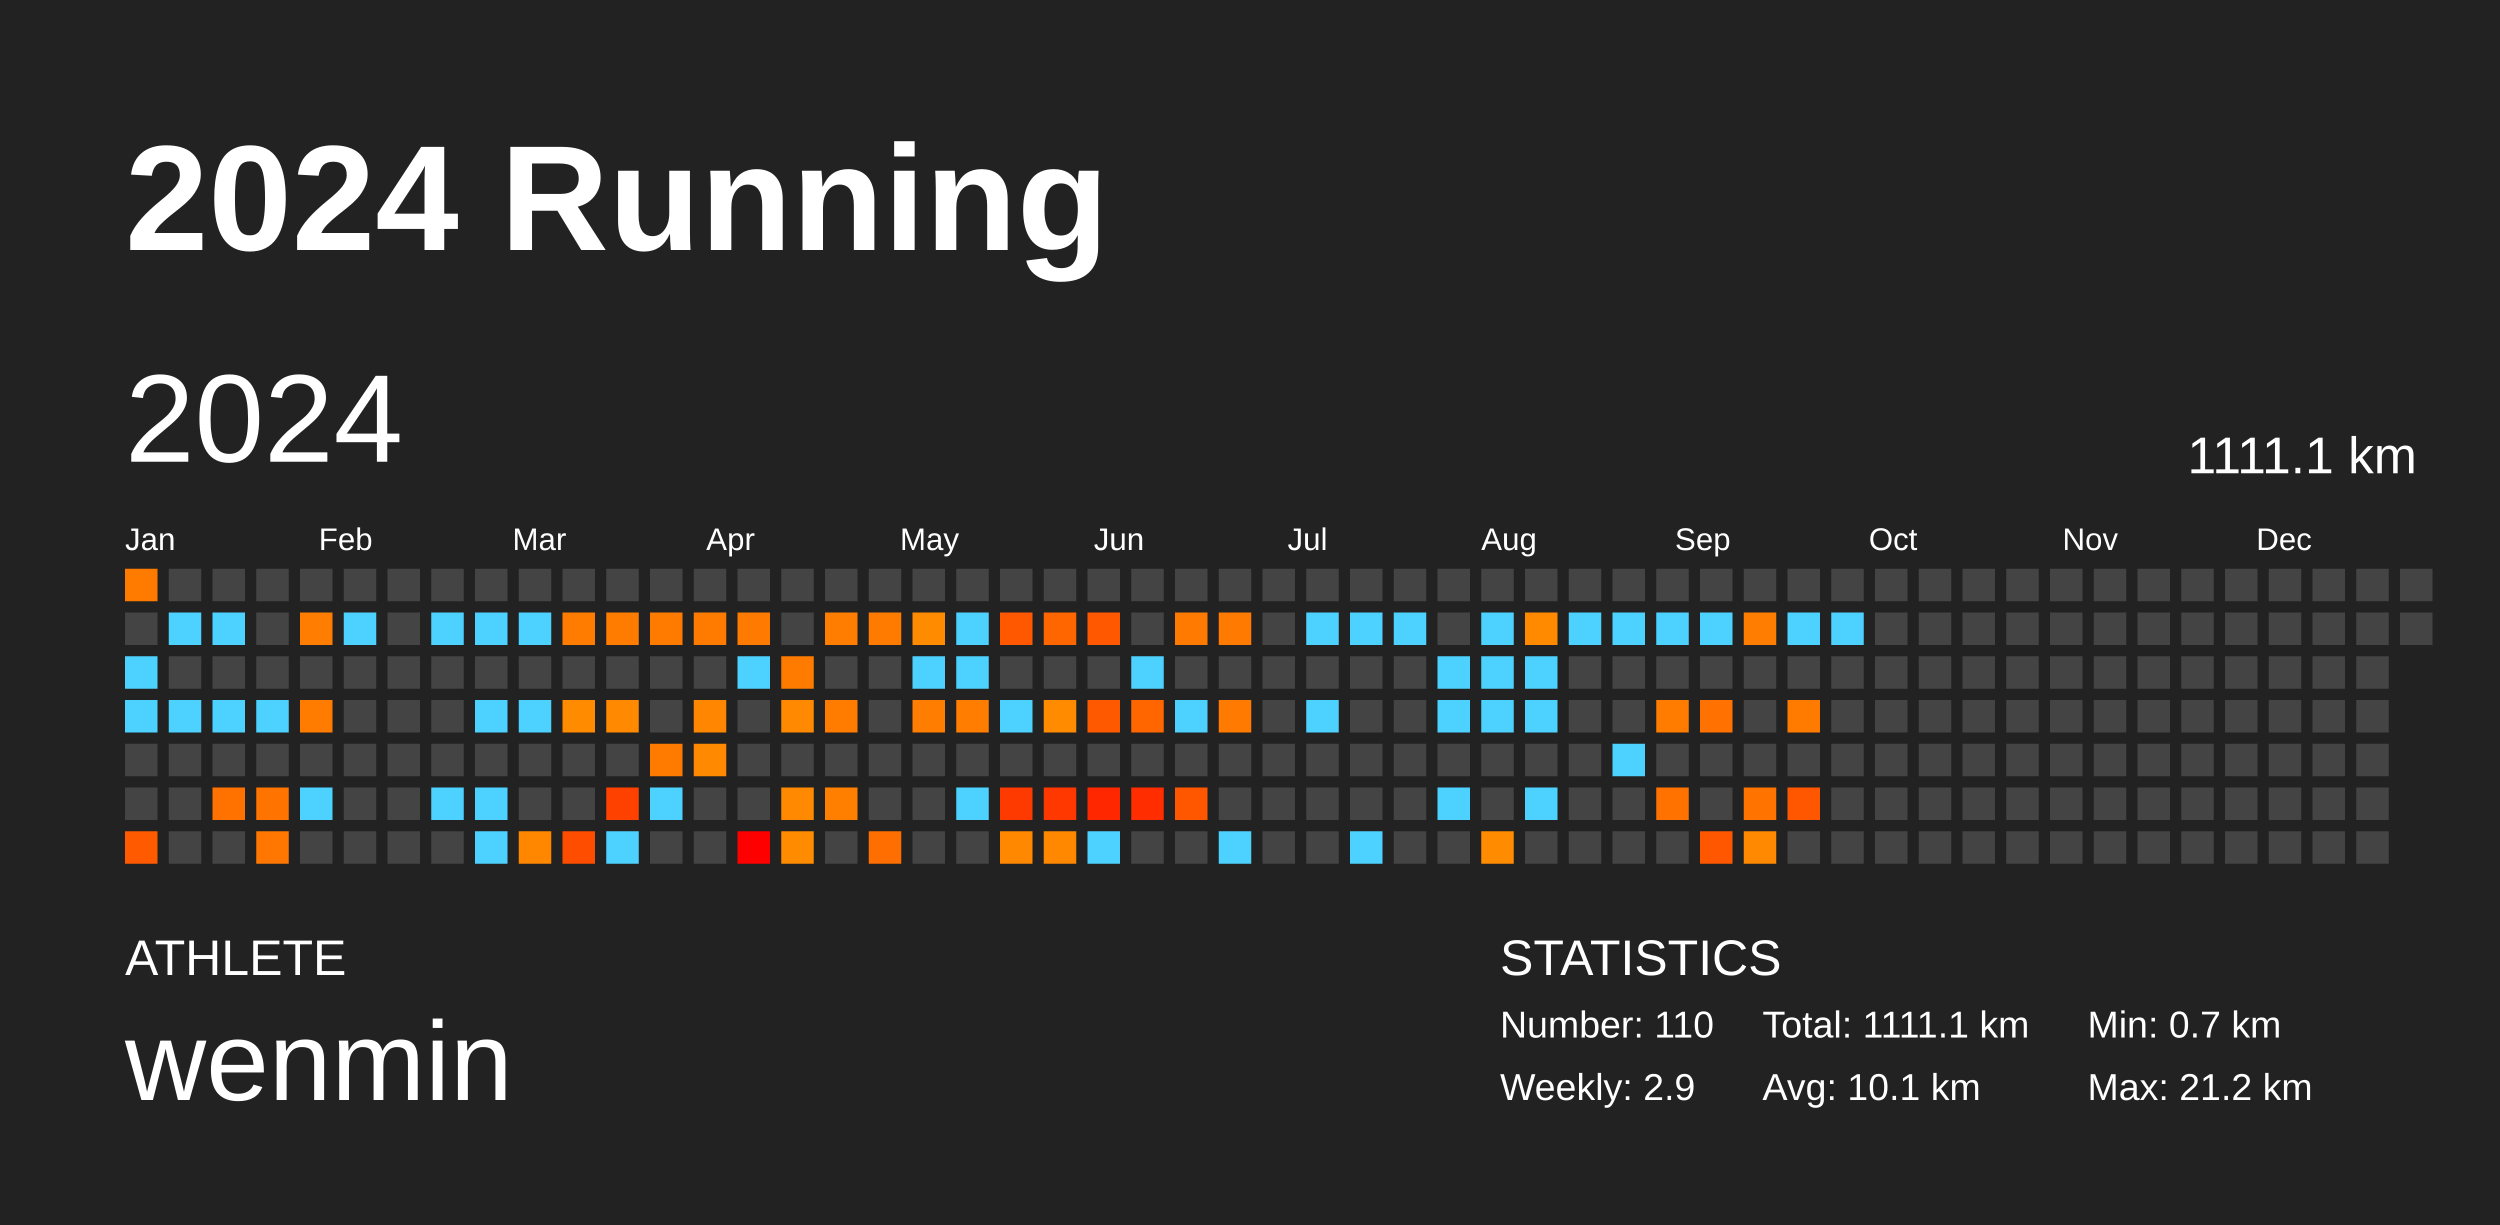
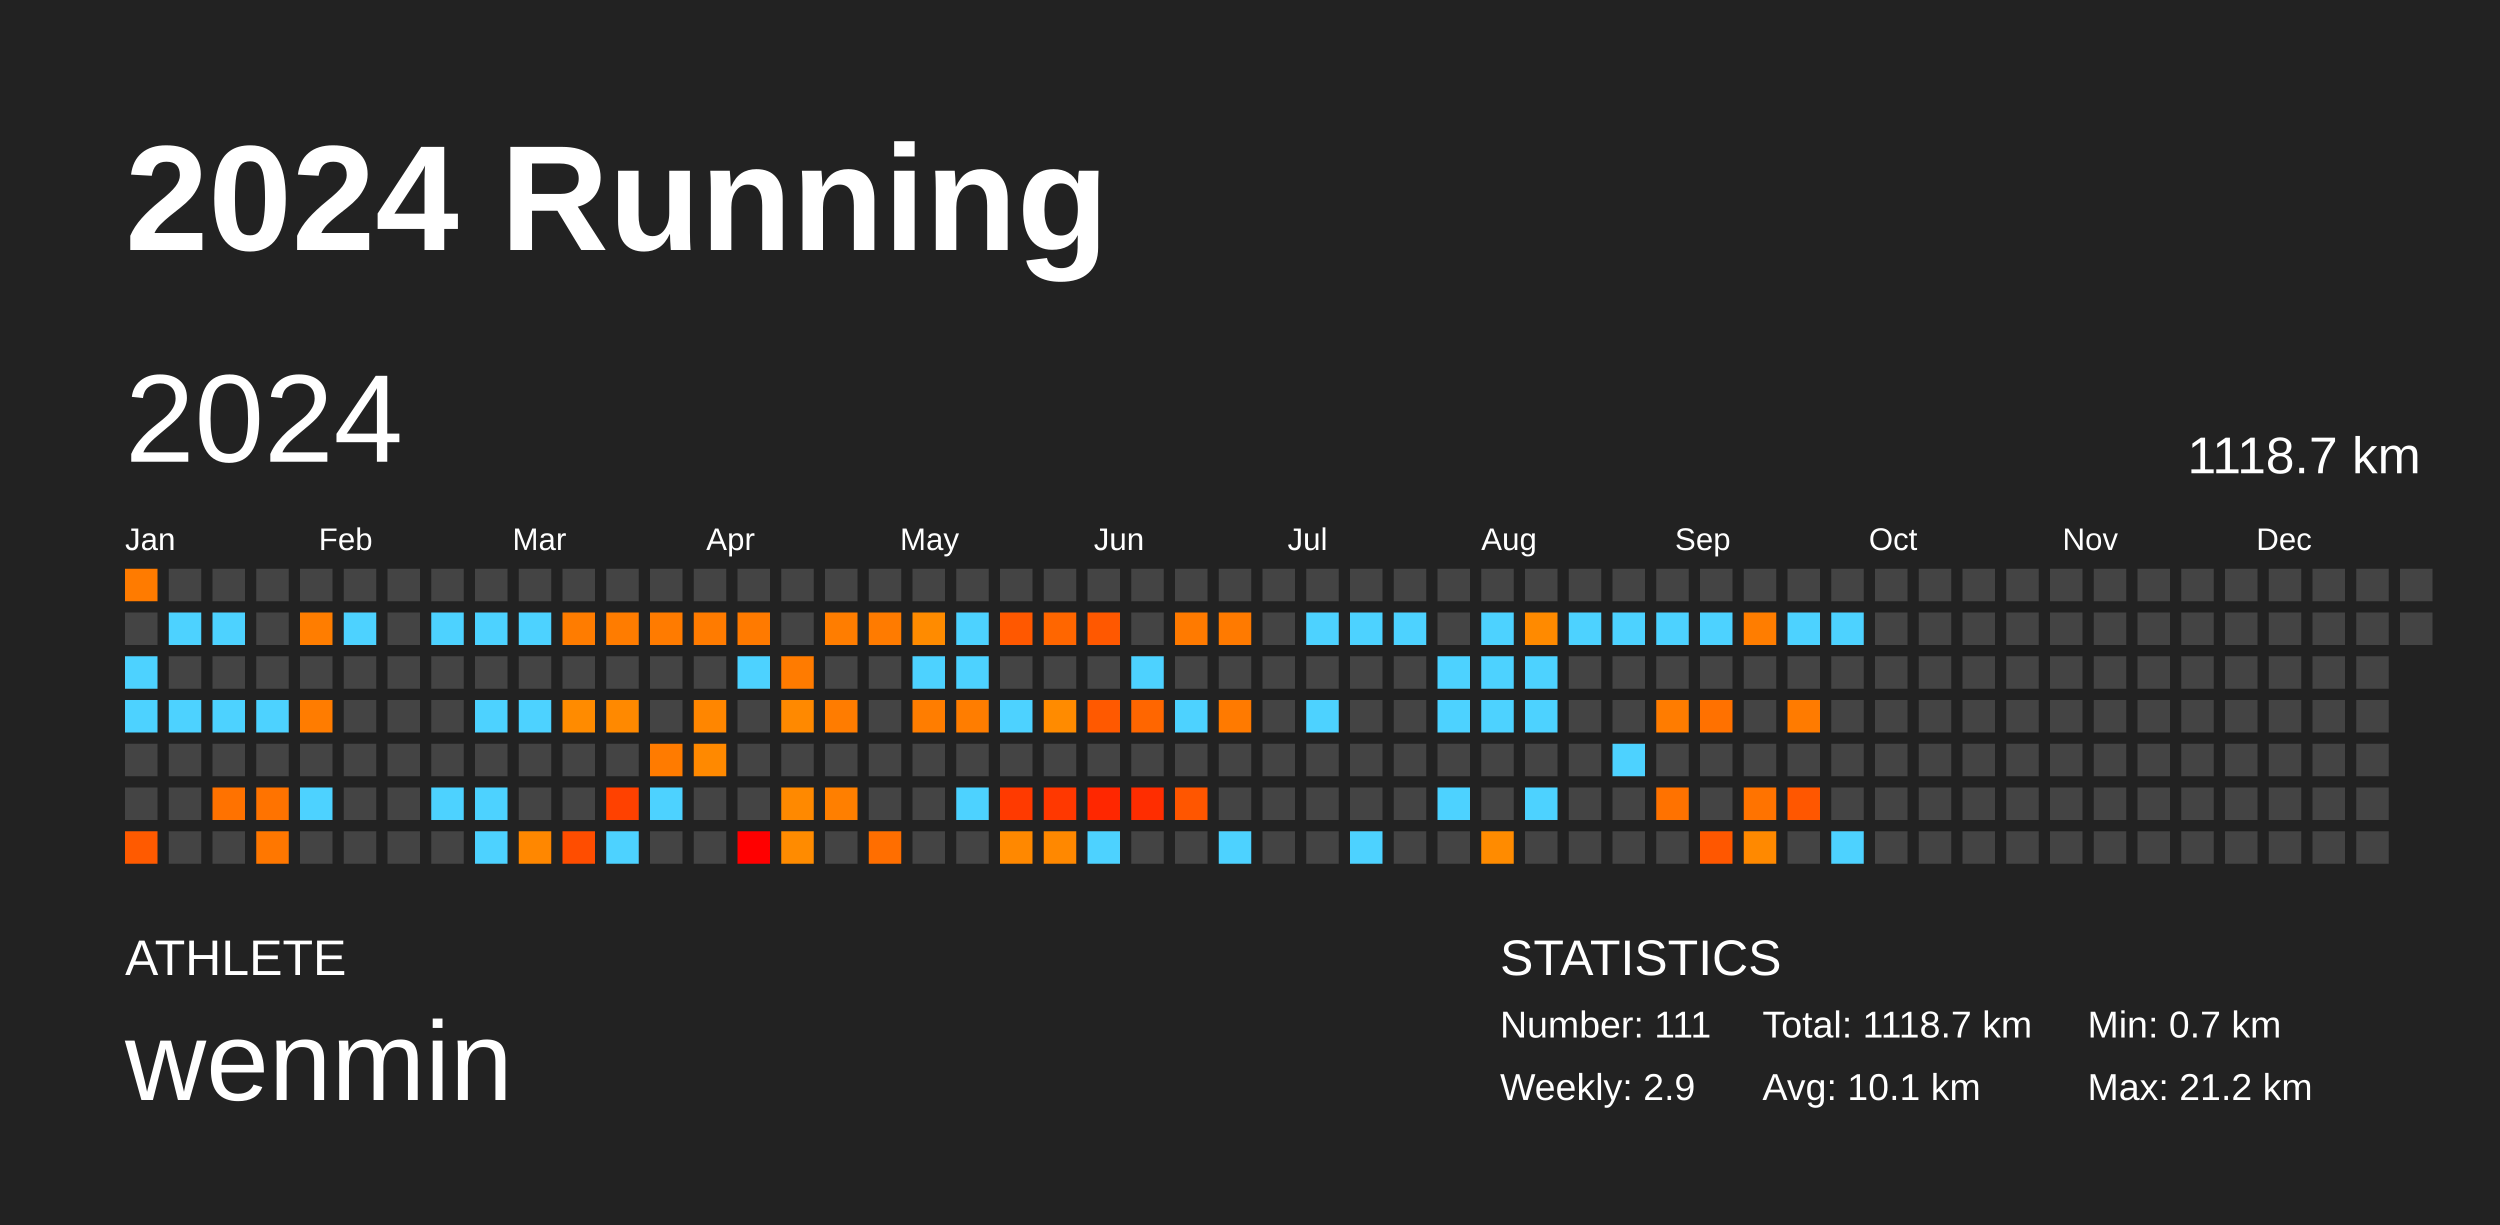
<svg xmlns="http://www.w3.org/2000/svg" baseProfile="full" height="98mm" version="1.1" viewBox="0,0,200,98" width="200mm">
  <defs />
  <rect fill="#222222" height="98" width="200" x="0" y="0" />
  <text fill="#FFFFFF" style="font-size:12px; font-family:Arial; font-weight:bold;" x="10" y="20">2024 Running</text>
  <text fill="#FFFFFF" style="font-size:4px; font-family:Arial" x="10" y="78">ATHLETE</text>
  <text fill="#FFFFFF" style="font-size:9px; font-family:Arial" x="10" y="88">wenmin</text>
  <text fill="#FFFFFF" style="font-size:4px; font-family:Arial" x="120" y="78">STATISTICS</text>
-   <text fill="#FFFFFF" style="font-size:3px; font-family:Arial" x="120" y="83">Number: 110</text>
+   <text fill="#FFFFFF" style="font-size:3px; font-family:Arial" x="120" y="83">Number: 111</text>
  <text fill="#FFFFFF" style="font-size:3px; font-family:Arial" x="120" y="88">Weekly: 2.9</text>
-   <text fill="#FFFFFF" style="font-size:3px; font-family:Arial" x="141" y="83">Total: 1111.1 km</text>
+   <text fill="#FFFFFF" style="font-size:3px; font-family:Arial" x="141" y="83">Total: 1118.7 km</text>
  <text fill="#FFFFFF" style="font-size:3px; font-family:Arial" x="141" y="88">Avg: 10.1 km</text>
  <text fill="#FFFFFF" style="font-size:3px; font-family:Arial" x="167" y="83">Min: 0.7 km</text>
  <text fill="#FFFFFF" style="font-size:3px; font-family:Arial" x="167" y="88">Max: 21.2 km</text>
  <text dominant-baseline="hanging" fill="#FFFFFF" style="font-size:10.0px; font-family:Arial;" x="10" y="30">2024</text>
-   <text dominant-baseline="hanging" fill="#FFFFFF" style="font-size:4.125px; font-family:Arial;" x="175" y="35">1111.1 km</text>
+   <text dominant-baseline="hanging" fill="#FFFFFF" style="font-size:4.125px; font-family:Arial;" x="175" y="35">1118.7 km</text>
  <text fill="#FFFFFF" style="font-size:2.5px; font-family:Arial" x="10.0" y="44">Jan</text>
  <text fill="#FFFFFF" style="font-size:2.5px; font-family:Arial" x="25.5" y="44">Feb</text>
  <text fill="#FFFFFF" style="font-size:2.5px; font-family:Arial" x="41.0" y="44">Mar</text>
  <text fill="#FFFFFF" style="font-size:2.5px; font-family:Arial" x="56.5" y="44">Apr</text>
  <text fill="#FFFFFF" style="font-size:2.5px; font-family:Arial" x="72.0" y="44">May</text>
  <text fill="#FFFFFF" style="font-size:2.5px; font-family:Arial" x="87.5" y="44">Jun</text>
  <text fill="#FFFFFF" style="font-size:2.5px; font-family:Arial" x="103.0" y="44">Jul</text>
  <text fill="#FFFFFF" style="font-size:2.5px; font-family:Arial" x="118.5" y="44">Aug</text>
  <text fill="#FFFFFF" style="font-size:2.5px; font-family:Arial" x="134.0" y="44">Sep</text>
  <text fill="#FFFFFF" style="font-size:2.5px; font-family:Arial" x="149.5" y="44">Oct</text>
  <text fill="#FFFFFF" style="font-size:2.5px; font-family:Arial" x="165.0" y="44">Nov</text>
  <text fill="#FFFFFF" style="font-size:2.5px; font-family:Arial" x="180.5" y="44">Dec</text>
  <rect fill="#ff7b00" height="2.6" width="2.6" x="10.0" y="45.5" />
  <rect fill="#444444" height="2.6" width="2.6" x="10.0" y="49.0" />
  <rect fill="#4dd2ff" height="2.6" width="2.6" x="10.0" y="52.5" />
  <rect fill="#4dd2ff" height="2.6" width="2.6" x="10.0" y="56.0" />
  <rect fill="#444444" height="2.6" width="2.6" x="10.0" y="59.5" />
  <rect fill="#444444" height="2.6" width="2.6" x="10.0" y="63.0" />
  <rect fill="#ff5a00" height="2.6" width="2.6" x="10.0" y="66.5" />
  <rect fill="#444444" height="2.6" width="2.6" x="13.5" y="45.5" />
  <rect fill="#4dd2ff" height="2.6" width="2.6" x="13.5" y="49.0" />
  <rect fill="#444444" height="2.6" width="2.6" x="13.5" y="52.5" />
  <rect fill="#4dd2ff" height="2.6" width="2.6" x="13.5" y="56.0" />
  <rect fill="#444444" height="2.6" width="2.6" x="13.5" y="59.5" />
  <rect fill="#444444" height="2.6" width="2.6" x="13.5" y="63.0" />
  <rect fill="#444444" height="2.6" width="2.6" x="13.5" y="66.5" />
  <rect fill="#444444" height="2.6" width="2.6" x="17.0" y="45.5" />
  <rect fill="#4dd2ff" height="2.6" width="2.6" x="17.0" y="49.0" />
  <rect fill="#444444" height="2.6" width="2.6" x="17.0" y="52.5" />
  <rect fill="#4dd2ff" height="2.6" width="2.6" x="17.0" y="56.0" />
  <rect fill="#444444" height="2.6" width="2.6" x="17.0" y="59.5" />
  <rect fill="#ff7200" height="2.6" width="2.6" x="17.0" y="63.0" />
  <rect fill="#444444" height="2.6" width="2.6" x="17.0" y="66.5" />
  <rect fill="#444444" height="2.6" width="2.6" x="20.5" y="45.5" />
  <rect fill="#444444" height="2.6" width="2.6" x="20.5" y="49.0" />
  <rect fill="#444444" height="2.6" width="2.6" x="20.5" y="52.5" />
  <rect fill="#4dd2ff" height="2.6" width="2.6" x="20.5" y="56.0" />
  <rect fill="#444444" height="2.6" width="2.6" x="20.5" y="59.5" />
  <rect fill="#ff7300" height="2.6" width="2.6" x="20.5" y="63.0" />
  <rect fill="#ff7700" height="2.6" width="2.6" x="20.5" y="66.5" />
  <rect fill="#444444" height="2.6" width="2.6" x="24.0" y="45.5" />
  <rect fill="#ff7d00" height="2.6" width="2.6" x="24.0" y="49.0" />
  <rect fill="#444444" height="2.6" width="2.6" x="24.0" y="52.5" />
  <rect fill="#ff7c00" height="2.6" width="2.6" x="24.0" y="56.0" />
  <rect fill="#444444" height="2.6" width="2.6" x="24.0" y="59.5" />
  <rect fill="#4dd2ff" height="2.6" width="2.6" x="24.0" y="63.0" />
  <rect fill="#444444" height="2.6" width="2.6" x="24.0" y="66.5" />
  <rect fill="#444444" height="2.6" width="2.6" x="27.5" y="45.5" />
  <rect fill="#4dd2ff" height="2.6" width="2.6" x="27.5" y="49.0" />
  <rect fill="#444444" height="2.6" width="2.6" x="27.5" y="52.5" />
  <rect fill="#444444" height="2.6" width="2.6" x="27.5" y="56.0" />
  <rect fill="#444444" height="2.6" width="2.6" x="27.5" y="59.5" />
  <rect fill="#444444" height="2.6" width="2.6" x="27.5" y="63.0" />
  <rect fill="#444444" height="2.6" width="2.6" x="27.5" y="66.5" />
  <rect fill="#444444" height="2.6" width="2.6" x="31.0" y="45.5" />
  <rect fill="#444444" height="2.6" width="2.6" x="31.0" y="49.0" />
  <rect fill="#444444" height="2.6" width="2.6" x="31.0" y="52.5" />
  <rect fill="#444444" height="2.6" width="2.6" x="31.0" y="56.0" />
  <rect fill="#444444" height="2.6" width="2.6" x="31.0" y="59.5" />
  <rect fill="#444444" height="2.6" width="2.6" x="31.0" y="63.0" />
  <rect fill="#444444" height="2.6" width="2.6" x="31.0" y="66.5" />
  <rect fill="#444444" height="2.6" width="2.6" x="34.5" y="45.5" />
  <rect fill="#4dd2ff" height="2.6" width="2.6" x="34.5" y="49.0" />
  <rect fill="#444444" height="2.6" width="2.6" x="34.5" y="52.5" />
  <rect fill="#444444" height="2.6" width="2.6" x="34.5" y="56.0" />
  <rect fill="#444444" height="2.6" width="2.6" x="34.5" y="59.5" />
  <rect fill="#4dd2ff" height="2.6" width="2.6" x="34.5" y="63.0" />
  <rect fill="#444444" height="2.6" width="2.6" x="34.5" y="66.5" />
  <rect fill="#444444" height="2.6" width="2.6" x="38.0" y="45.5" />
  <rect fill="#4dd2ff" height="2.6" width="2.6" x="38.0" y="49.0" />
  <rect fill="#444444" height="2.6" width="2.6" x="38.0" y="52.5" />
  <rect fill="#4dd2ff" height="2.6" width="2.6" x="38.0" y="56.0" />
  <rect fill="#444444" height="2.6" width="2.6" x="38.0" y="59.5" />
  <rect fill="#4dd2ff" height="2.6" width="2.6" x="38.0" y="63.0" />
  <rect fill="#4dd2ff" height="2.6" width="2.6" x="38.0" y="66.5" />
  <rect fill="#444444" height="2.6" width="2.6" x="41.5" y="45.5" />
  <rect fill="#4dd2ff" height="2.6" width="2.6" x="41.5" y="49.0" />
  <rect fill="#444444" height="2.6" width="2.6" x="41.5" y="52.5" />
  <rect fill="#4dd2ff" height="2.6" width="2.6" x="41.5" y="56.0" />
  <rect fill="#444444" height="2.6" width="2.6" x="41.5" y="59.5" />
  <rect fill="#444444" height="2.6" width="2.6" x="41.5" y="63.0" />
  <rect fill="#ff8700" height="2.6" width="2.6" x="41.5" y="66.5" />
  <rect fill="#444444" height="2.6" width="2.6" x="45.0" y="45.5" />
  <rect fill="#ff7c00" height="2.6" width="2.6" x="45.0" y="49.0" />
  <rect fill="#444444" height="2.6" width="2.6" x="45.0" y="52.5" />
  <rect fill="#ff8b00" height="2.6" width="2.6" x="45.0" y="56.0" />
  <rect fill="#444444" height="2.6" width="2.6" x="45.0" y="59.5" />
  <rect fill="#444444" height="2.6" width="2.6" x="45.0" y="63.0" />
  <rect fill="#ff4d00" height="2.6" width="2.6" x="45.0" y="66.5" />
  <rect fill="#444444" height="2.6" width="2.6" x="48.5" y="45.5" />
  <rect fill="#ff7c00" height="2.6" width="2.6" x="48.5" y="49.0" />
  <rect fill="#444444" height="2.6" width="2.6" x="48.5" y="52.5" />
  <rect fill="#ff8900" height="2.6" width="2.6" x="48.5" y="56.0" />
  <rect fill="#444444" height="2.6" width="2.6" x="48.5" y="59.5" />
  <rect fill="#ff4100" height="2.6" width="2.6" x="48.5" y="63.0" />
  <rect fill="#4dd2ff" height="2.6" width="2.6" x="48.5" y="66.5" />
  <rect fill="#444444" height="2.6" width="2.6" x="52.0" y="45.5" />
  <rect fill="#ff7b00" height="2.6" width="2.6" x="52.0" y="49.0" />
  <rect fill="#444444" height="2.6" width="2.6" x="52.0" y="52.5" />
  <rect fill="#444444" height="2.6" width="2.6" x="52.0" y="56.0" />
  <rect fill="#ff7b00" height="2.6" width="2.6" x="52.0" y="59.5" />
  <rect fill="#4dd2ff" height="2.6" width="2.6" x="52.0" y="63.0" />
  <rect fill="#444444" height="2.6" width="2.6" x="52.0" y="66.5" />
  <rect fill="#444444" height="2.6" width="2.6" x="55.5" y="45.5" />
  <rect fill="#ff7b00" height="2.6" width="2.6" x="55.5" y="49.0" />
  <rect fill="#444444" height="2.6" width="2.6" x="55.5" y="52.5" />
  <rect fill="#ff8600" height="2.6" width="2.6" x="55.5" y="56.0" />
  <rect fill="#ff8900" height="2.6" width="2.6" x="55.5" y="59.5" />
  <rect fill="#444444" height="2.6" width="2.6" x="55.5" y="63.0" />
  <rect fill="#444444" height="2.6" width="2.6" x="55.5" y="66.5" />
  <rect fill="#444444" height="2.6" width="2.6" x="59.0" y="45.5" />
  <rect fill="#ff7a00" height="2.6" width="2.6" x="59.0" y="49.0" />
  <rect fill="#4dd2ff" height="2.6" width="2.6" x="59.0" y="52.5" />
  <rect fill="#444444" height="2.6" width="2.6" x="59.0" y="56.0" />
  <rect fill="#444444" height="2.6" width="2.6" x="59.0" y="59.5" />
  <rect fill="#444444" height="2.6" width="2.6" x="59.0" y="63.0" />
  <rect fill="red" height="2.6" width="2.6" x="59.0" y="66.5" />
  <rect fill="#444444" height="2.6" width="2.6" x="62.5" y="45.5" />
  <rect fill="#444444" height="2.6" width="2.6" x="62.5" y="49.0" />
  <rect fill="#ff7b00" height="2.6" width="2.6" x="62.5" y="52.5" />
  <rect fill="#ff8900" height="2.6" width="2.6" x="62.5" y="56.0" />
  <rect fill="#444444" height="2.6" width="2.6" x="62.5" y="59.5" />
  <rect fill="#ff8900" height="2.6" width="2.6" x="62.5" y="63.0" />
  <rect fill="#ff8b00" height="2.6" width="2.6" x="62.5" y="66.5" />
  <rect fill="#444444" height="2.6" width="2.6" x="66.0" y="45.5" />
  <rect fill="#ff7d00" height="2.6" width="2.6" x="66.0" y="49.0" />
  <rect fill="#444444" height="2.6" width="2.6" x="66.0" y="52.5" />
  <rect fill="#ff7c00" height="2.6" width="2.6" x="66.0" y="56.0" />
  <rect fill="#444444" height="2.6" width="2.6" x="66.0" y="59.5" />
  <rect fill="#ff7f00" height="2.6" width="2.6" x="66.0" y="63.0" />
  <rect fill="#444444" height="2.6" width="2.6" x="66.0" y="66.5" />
  <rect fill="#444444" height="2.6" width="2.6" x="69.5" y="45.5" />
  <rect fill="#ff7b00" height="2.6" width="2.6" x="69.5" y="49.0" />
  <rect fill="#444444" height="2.6" width="2.6" x="69.5" y="52.5" />
  <rect fill="#444444" height="2.6" width="2.6" x="69.5" y="56.0" />
  <rect fill="#444444" height="2.6" width="2.6" x="69.5" y="59.5" />
  <rect fill="#444444" height="2.6" width="2.6" x="69.5" y="63.0" />
  <rect fill="#ff6e00" height="2.6" width="2.6" x="69.5" y="66.5" />
  <rect fill="#444444" height="2.6" width="2.6" x="73.0" y="45.5" />
  <rect fill="#ff8b00" height="2.6" width="2.6" x="73.0" y="49.0" />
  <rect fill="#4dd2ff" height="2.6" width="2.6" x="73.0" y="52.5" />
  <rect fill="#ff7d00" height="2.6" width="2.6" x="73.0" y="56.0" />
  <rect fill="#444444" height="2.6" width="2.6" x="73.0" y="59.5" />
  <rect fill="#444444" height="2.6" width="2.6" x="73.0" y="63.0" />
  <rect fill="#444444" height="2.6" width="2.6" x="73.0" y="66.5" />
  <rect fill="#444444" height="2.6" width="2.6" x="76.5" y="45.5" />
  <rect fill="#4dd2ff" height="2.6" width="2.6" x="76.5" y="49.0" />
  <rect fill="#4dd2ff" height="2.6" width="2.6" x="76.5" y="52.5" />
  <rect fill="#ff7d00" height="2.6" width="2.6" x="76.5" y="56.0" />
  <rect fill="#444444" height="2.6" width="2.6" x="76.5" y="59.5" />
  <rect fill="#4dd2ff" height="2.6" width="2.6" x="76.5" y="63.0" />
  <rect fill="#444444" height="2.6" width="2.6" x="76.5" y="66.5" />
  <rect fill="#444444" height="2.6" width="2.6" x="80.0" y="45.5" />
  <rect fill="#ff5800" height="2.6" width="2.6" x="80.0" y="49.0" />
  <rect fill="#444444" height="2.6" width="2.6" x="80.0" y="52.5" />
  <rect fill="#4dd2ff" height="2.6" width="2.6" x="80.0" y="56.0" />
  <rect fill="#444444" height="2.6" width="2.6" x="80.0" y="59.5" />
  <rect fill="#ff3a00" height="2.6" width="2.6" x="80.0" y="63.0" />
  <rect fill="#ff8800" height="2.6" width="2.6" x="80.0" y="66.5" />
  <rect fill="#444444" height="2.6" width="2.6" x="83.5" y="45.5" />
  <rect fill="#ff6600" height="2.6" width="2.6" x="83.5" y="49.0" />
  <rect fill="#444444" height="2.6" width="2.6" x="83.5" y="52.5" />
  <rect fill="#ff8b00" height="2.6" width="2.6" x="83.5" y="56.0" />
  <rect fill="#444444" height="2.6" width="2.6" x="83.5" y="59.5" />
  <rect fill="#ff3800" height="2.6" width="2.6" x="83.5" y="63.0" />
  <rect fill="#ff8800" height="2.6" width="2.6" x="83.5" y="66.5" />
  <rect fill="#444444" height="2.6" width="2.6" x="87.0" y="45.5" />
  <rect fill="#ff5800" height="2.6" width="2.6" x="87.0" y="49.0" />
  <rect fill="#444444" height="2.6" width="2.6" x="87.0" y="52.5" />
  <rect fill="#ff5900" height="2.6" width="2.6" x="87.0" y="56.0" />
  <rect fill="#444444" height="2.6" width="2.6" x="87.0" y="59.5" />
  <rect fill="#ff2700" height="2.6" width="2.6" x="87.0" y="63.0" />
  <rect fill="#4dd2ff" height="2.6" width="2.6" x="87.0" y="66.5" />
  <rect fill="#444444" height="2.6" width="2.6" x="90.5" y="45.5" />
  <rect fill="#444444" height="2.6" width="2.6" x="90.5" y="49.0" />
  <rect fill="#4dd2ff" height="2.6" width="2.6" x="90.5" y="52.5" />
  <rect fill="#ff6600" height="2.6" width="2.6" x="90.5" y="56.0" />
  <rect fill="#444444" height="2.6" width="2.6" x="90.5" y="59.5" />
  <rect fill="#ff2d00" height="2.6" width="2.6" x="90.5" y="63.0" />
  <rect fill="#444444" height="2.6" width="2.6" x="90.5" y="66.5" />
  <rect fill="#444444" height="2.6" width="2.6" x="94.0" y="45.5" />
  <rect fill="#ff7a00" height="2.6" width="2.6" x="94.0" y="49.0" />
  <rect fill="#444444" height="2.6" width="2.6" x="94.0" y="52.5" />
  <rect fill="#4dd2ff" height="2.6" width="2.6" x="94.0" y="56.0" />
  <rect fill="#444444" height="2.6" width="2.6" x="94.0" y="59.5" />
  <rect fill="#ff5600" height="2.6" width="2.6" x="94.0" y="63.0" />
  <rect fill="#444444" height="2.6" width="2.6" x="94.0" y="66.5" />
  <rect fill="#444444" height="2.6" width="2.6" x="97.5" y="45.5" />
  <rect fill="#ff7a00" height="2.6" width="2.6" x="97.5" y="49.0" />
  <rect fill="#444444" height="2.6" width="2.6" x="97.5" y="52.5" />
  <rect fill="#ff7a00" height="2.6" width="2.6" x="97.5" y="56.0" />
  <rect fill="#444444" height="2.6" width="2.6" x="97.5" y="59.5" />
  <rect fill="#444444" height="2.6" width="2.6" x="97.5" y="63.0" />
  <rect fill="#4dd2ff" height="2.6" width="2.6" x="97.5" y="66.5" />
  <rect fill="#444444" height="2.6" width="2.6" x="101.0" y="45.5" />
  <rect fill="#444444" height="2.6" width="2.6" x="101.0" y="49.0" />
  <rect fill="#444444" height="2.6" width="2.6" x="101.0" y="52.5" />
  <rect fill="#444444" height="2.6" width="2.6" x="101.0" y="56.0" />
  <rect fill="#444444" height="2.6" width="2.6" x="101.0" y="59.5" />
  <rect fill="#444444" height="2.6" width="2.6" x="101.0" y="63.0" />
  <rect fill="#444444" height="2.6" width="2.6" x="101.0" y="66.5" />
  <rect fill="#444444" height="2.6" width="2.6" x="104.5" y="45.5" />
  <rect fill="#4dd2ff" height="2.6" width="2.6" x="104.5" y="49.0" />
  <rect fill="#444444" height="2.6" width="2.6" x="104.5" y="52.5" />
  <rect fill="#4dd2ff" height="2.6" width="2.6" x="104.5" y="56.0" />
  <rect fill="#444444" height="2.6" width="2.6" x="104.5" y="59.5" />
  <rect fill="#444444" height="2.6" width="2.6" x="104.5" y="63.0" />
  <rect fill="#444444" height="2.6" width="2.6" x="104.5" y="66.5" />
  <rect fill="#444444" height="2.6" width="2.6" x="108.0" y="45.5" />
  <rect fill="#4dd2ff" height="2.6" width="2.6" x="108.0" y="49.0" />
  <rect fill="#444444" height="2.6" width="2.6" x="108.0" y="52.5" />
  <rect fill="#444444" height="2.6" width="2.6" x="108.0" y="56.0" />
  <rect fill="#444444" height="2.6" width="2.6" x="108.0" y="59.5" />
  <rect fill="#444444" height="2.6" width="2.6" x="108.0" y="63.0" />
  <rect fill="#4dd2ff" height="2.6" width="2.6" x="108.0" y="66.5" />
  <rect fill="#444444" height="2.6" width="2.6" x="111.5" y="45.5" />
  <rect fill="#4dd2ff" height="2.6" width="2.6" x="111.5" y="49.0" />
  <rect fill="#444444" height="2.6" width="2.6" x="111.5" y="52.5" />
  <rect fill="#444444" height="2.6" width="2.6" x="111.5" y="56.0" />
  <rect fill="#444444" height="2.6" width="2.6" x="111.5" y="59.5" />
  <rect fill="#444444" height="2.6" width="2.6" x="111.5" y="63.0" />
  <rect fill="#444444" height="2.6" width="2.6" x="111.5" y="66.5" />
  <rect fill="#444444" height="2.6" width="2.6" x="115.0" y="45.5" />
  <rect fill="#444444" height="2.6" width="2.6" x="115.0" y="49.0" />
  <rect fill="#4dd2ff" height="2.6" width="2.6" x="115.0" y="52.5" />
  <rect fill="#4dd2ff" height="2.6" width="2.6" x="115.0" y="56.0" />
  <rect fill="#444444" height="2.6" width="2.6" x="115.0" y="59.5" />
  <rect fill="#4dd2ff" height="2.6" width="2.6" x="115.0" y="63.0" />
  <rect fill="#444444" height="2.6" width="2.6" x="115.0" y="66.5" />
  <rect fill="#444444" height="2.6" width="2.6" x="118.5" y="45.5" />
  <rect fill="#4dd2ff" height="2.6" width="2.6" x="118.5" y="49.0" />
  <rect fill="#4dd2ff" height="2.6" width="2.6" x="118.5" y="52.5" />
  <rect fill="#4dd2ff" height="2.6" width="2.6" x="118.5" y="56.0" />
  <rect fill="#444444" height="2.6" width="2.6" x="118.5" y="59.5" />
  <rect fill="#444444" height="2.6" width="2.6" x="118.5" y="63.0" />
  <rect fill="#ff8b00" height="2.6" width="2.6" x="118.5" y="66.5" />
  <rect fill="#444444" height="2.6" width="2.6" x="122.0" y="45.5" />
  <rect fill="#ff8a00" height="2.6" width="2.6" x="122.0" y="49.0" />
  <rect fill="#4dd2ff" height="2.6" width="2.6" x="122.0" y="52.5" />
  <rect fill="#4dd2ff" height="2.6" width="2.6" x="122.0" y="56.0" />
  <rect fill="#444444" height="2.6" width="2.6" x="122.0" y="59.5" />
  <rect fill="#4dd2ff" height="2.6" width="2.6" x="122.0" y="63.0" />
  <rect fill="#444444" height="2.6" width="2.6" x="122.0" y="66.5" />
  <rect fill="#444444" height="2.6" width="2.6" x="125.5" y="45.5" />
  <rect fill="#4dd2ff" height="2.6" width="2.6" x="125.5" y="49.0" />
  <rect fill="#444444" height="2.6" width="2.6" x="125.5" y="52.5" />
  <rect fill="#444444" height="2.6" width="2.6" x="125.5" y="56.0" />
  <rect fill="#444444" height="2.6" width="2.6" x="125.5" y="59.5" />
  <rect fill="#444444" height="2.6" width="2.6" x="125.5" y="63.0" />
  <rect fill="#444444" height="2.6" width="2.6" x="125.5" y="66.5" />
  <rect fill="#444444" height="2.6" width="2.6" x="129.0" y="45.5" />
  <rect fill="#4dd2ff" height="2.6" width="2.6" x="129.0" y="49.0" />
  <rect fill="#444444" height="2.6" width="2.6" x="129.0" y="52.5" />
  <rect fill="#444444" height="2.6" width="2.6" x="129.0" y="56.0" />
  <rect fill="#4dd2ff" height="2.6" width="2.6" x="129.0" y="59.5" />
  <rect fill="#444444" height="2.6" width="2.6" x="129.0" y="63.0" />
  <rect fill="#444444" height="2.6" width="2.6" x="129.0" y="66.5" />
  <rect fill="#444444" height="2.6" width="2.6" x="132.5" y="45.5" />
  <rect fill="#4dd2ff" height="2.6" width="2.6" x="132.5" y="49.0" />
  <rect fill="#444444" height="2.6" width="2.6" x="132.5" y="52.5" />
  <rect fill="#ff7c00" height="2.6" width="2.6" x="132.5" y="56.0" />
  <rect fill="#444444" height="2.6" width="2.6" x="132.5" y="59.5" />
  <rect fill="#ff7200" height="2.6" width="2.6" x="132.5" y="63.0" />
  <rect fill="#444444" height="2.6" width="2.6" x="132.5" y="66.5" />
  <rect fill="#444444" height="2.6" width="2.6" x="136.0" y="45.5" />
  <rect fill="#4dd2ff" height="2.6" width="2.6" x="136.0" y="49.0" />
  <rect fill="#444444" height="2.6" width="2.6" x="136.0" y="52.5" />
  <rect fill="#ff7100" height="2.6" width="2.6" x="136.0" y="56.0" />
  <rect fill="#444444" height="2.6" width="2.6" x="136.0" y="59.5" />
  <rect fill="#444444" height="2.6" width="2.6" x="136.0" y="63.0" />
  <rect fill="#ff5700" height="2.6" width="2.6" x="136.0" y="66.5" />
  <rect fill="#444444" height="2.6" width="2.6" x="139.5" y="45.5" />
  <rect fill="#ff7d00" height="2.6" width="2.6" x="139.5" y="49.0" />
  <rect fill="#444444" height="2.6" width="2.6" x="139.5" y="52.5" />
  <rect fill="#444444" height="2.6" width="2.6" x="139.5" y="56.0" />
  <rect fill="#444444" height="2.6" width="2.6" x="139.5" y="59.5" />
  <rect fill="#ff7300" height="2.6" width="2.6" x="139.5" y="63.0" />
  <rect fill="#ff8900" height="2.6" width="2.6" x="139.5" y="66.5" />
  <rect fill="#444444" height="2.6" width="2.6" x="143.0" y="45.5" />
  <rect fill="#4dd2ff" height="2.6" width="2.6" x="143.0" y="49.0" />
  <rect fill="#444444" height="2.6" width="2.6" x="143.0" y="52.5" />
  <rect fill="#ff7b00" height="2.6" width="2.6" x="143.0" y="56.0" />
  <rect fill="#444444" height="2.6" width="2.6" x="143.0" y="59.5" />
  <rect fill="#ff5700" height="2.6" width="2.6" x="143.0" y="63.0" />
  <rect fill="#444444" height="2.6" width="2.6" x="143.0" y="66.5" />
  <rect fill="#444444" height="2.6" width="2.6" x="146.5" y="45.5" />
  <rect fill="#4dd2ff" height="2.6" width="2.6" x="146.5" y="49.0" />
  <rect fill="#444444" height="2.6" width="2.6" x="146.5" y="52.5" />
  <rect fill="#444444" height="2.6" width="2.6" x="146.5" y="56.0" />
  <rect fill="#444444" height="2.6" width="2.6" x="146.5" y="59.5" />
  <rect fill="#444444" height="2.6" width="2.6" x="146.5" y="63.0" />
-   <rect fill="#444444" height="2.6" width="2.6" x="146.5" y="66.5" />
+   <rect fill="#4dd2ff" height="2.6" width="2.6" x="146.5" y="66.5" />
  <rect fill="#444444" height="2.6" width="2.6" x="150.0" y="45.5" />
  <rect fill="#444444" height="2.6" width="2.6" x="150.0" y="49.0" />
  <rect fill="#444444" height="2.6" width="2.6" x="150.0" y="52.5" />
  <rect fill="#444444" height="2.6" width="2.6" x="150.0" y="56.0" />
  <rect fill="#444444" height="2.6" width="2.6" x="150.0" y="59.5" />
  <rect fill="#444444" height="2.6" width="2.6" x="150.0" y="63.0" />
  <rect fill="#444444" height="2.6" width="2.6" x="150.0" y="66.5" />
  <rect fill="#444444" height="2.6" width="2.6" x="153.5" y="45.5" />
  <rect fill="#444444" height="2.6" width="2.6" x="153.5" y="49.0" />
  <rect fill="#444444" height="2.6" width="2.6" x="153.5" y="52.5" />
  <rect fill="#444444" height="2.6" width="2.6" x="153.5" y="56.0" />
  <rect fill="#444444" height="2.6" width="2.6" x="153.5" y="59.5" />
  <rect fill="#444444" height="2.6" width="2.6" x="153.5" y="63.0" />
  <rect fill="#444444" height="2.6" width="2.6" x="153.5" y="66.5" />
  <rect fill="#444444" height="2.6" width="2.6" x="157.0" y="45.5" />
  <rect fill="#444444" height="2.6" width="2.6" x="157.0" y="49.0" />
  <rect fill="#444444" height="2.6" width="2.6" x="157.0" y="52.5" />
  <rect fill="#444444" height="2.6" width="2.6" x="157.0" y="56.0" />
  <rect fill="#444444" height="2.6" width="2.6" x="157.0" y="59.5" />
  <rect fill="#444444" height="2.6" width="2.6" x="157.0" y="63.0" />
  <rect fill="#444444" height="2.6" width="2.6" x="157.0" y="66.5" />
  <rect fill="#444444" height="2.6" width="2.6" x="160.5" y="45.5" />
  <rect fill="#444444" height="2.6" width="2.6" x="160.5" y="49.0" />
  <rect fill="#444444" height="2.6" width="2.6" x="160.5" y="52.5" />
  <rect fill="#444444" height="2.6" width="2.6" x="160.5" y="56.0" />
  <rect fill="#444444" height="2.6" width="2.6" x="160.5" y="59.5" />
  <rect fill="#444444" height="2.6" width="2.6" x="160.5" y="63.0" />
  <rect fill="#444444" height="2.6" width="2.6" x="160.5" y="66.5" />
  <rect fill="#444444" height="2.6" width="2.6" x="164.0" y="45.5" />
  <rect fill="#444444" height="2.6" width="2.6" x="164.0" y="49.0" />
  <rect fill="#444444" height="2.6" width="2.6" x="164.0" y="52.5" />
  <rect fill="#444444" height="2.6" width="2.6" x="164.0" y="56.0" />
  <rect fill="#444444" height="2.6" width="2.6" x="164.0" y="59.5" />
  <rect fill="#444444" height="2.6" width="2.6" x="164.0" y="63.0" />
  <rect fill="#444444" height="2.6" width="2.6" x="164.0" y="66.5" />
  <rect fill="#444444" height="2.6" width="2.6" x="167.5" y="45.5" />
  <rect fill="#444444" height="2.6" width="2.6" x="167.5" y="49.0" />
  <rect fill="#444444" height="2.6" width="2.6" x="167.5" y="52.5" />
  <rect fill="#444444" height="2.6" width="2.6" x="167.5" y="56.0" />
  <rect fill="#444444" height="2.6" width="2.6" x="167.5" y="59.5" />
  <rect fill="#444444" height="2.6" width="2.6" x="167.5" y="63.0" />
  <rect fill="#444444" height="2.6" width="2.6" x="167.5" y="66.5" />
  <rect fill="#444444" height="2.6" width="2.6" x="171.0" y="45.5" />
  <rect fill="#444444" height="2.6" width="2.6" x="171.0" y="49.0" />
  <rect fill="#444444" height="2.6" width="2.6" x="171.0" y="52.5" />
  <rect fill="#444444" height="2.6" width="2.6" x="171.0" y="56.0" />
  <rect fill="#444444" height="2.6" width="2.6" x="171.0" y="59.5" />
  <rect fill="#444444" height="2.6" width="2.6" x="171.0" y="63.0" />
  <rect fill="#444444" height="2.6" width="2.6" x="171.0" y="66.5" />
  <rect fill="#444444" height="2.6" width="2.6" x="174.5" y="45.5" />
  <rect fill="#444444" height="2.6" width="2.6" x="174.5" y="49.0" />
  <rect fill="#444444" height="2.6" width="2.6" x="174.5" y="52.5" />
  <rect fill="#444444" height="2.6" width="2.6" x="174.5" y="56.0" />
  <rect fill="#444444" height="2.6" width="2.6" x="174.5" y="59.5" />
  <rect fill="#444444" height="2.6" width="2.6" x="174.5" y="63.0" />
  <rect fill="#444444" height="2.6" width="2.6" x="174.5" y="66.5" />
  <rect fill="#444444" height="2.6" width="2.6" x="178.0" y="45.5" />
  <rect fill="#444444" height="2.6" width="2.6" x="178.0" y="49.0" />
  <rect fill="#444444" height="2.6" width="2.6" x="178.0" y="52.5" />
  <rect fill="#444444" height="2.6" width="2.6" x="178.0" y="56.0" />
  <rect fill="#444444" height="2.6" width="2.6" x="178.0" y="59.5" />
  <rect fill="#444444" height="2.6" width="2.6" x="178.0" y="63.0" />
  <rect fill="#444444" height="2.6" width="2.6" x="178.0" y="66.5" />
  <rect fill="#444444" height="2.6" width="2.6" x="181.5" y="45.5" />
  <rect fill="#444444" height="2.6" width="2.6" x="181.5" y="49.0" />
  <rect fill="#444444" height="2.6" width="2.6" x="181.5" y="52.5" />
  <rect fill="#444444" height="2.6" width="2.6" x="181.5" y="56.0" />
  <rect fill="#444444" height="2.6" width="2.6" x="181.5" y="59.5" />
  <rect fill="#444444" height="2.6" width="2.6" x="181.5" y="63.0" />
  <rect fill="#444444" height="2.6" width="2.6" x="181.5" y="66.5" />
  <rect fill="#444444" height="2.6" width="2.6" x="185.0" y="45.5" />
  <rect fill="#444444" height="2.6" width="2.6" x="185.0" y="49.0" />
  <rect fill="#444444" height="2.6" width="2.6" x="185.0" y="52.5" />
  <rect fill="#444444" height="2.6" width="2.6" x="185.0" y="56.0" />
  <rect fill="#444444" height="2.6" width="2.6" x="185.0" y="59.5" />
  <rect fill="#444444" height="2.6" width="2.6" x="185.0" y="63.0" />
  <rect fill="#444444" height="2.6" width="2.6" x="185.0" y="66.5" />
  <rect fill="#444444" height="2.6" width="2.6" x="188.5" y="45.5" />
  <rect fill="#444444" height="2.6" width="2.6" x="188.5" y="49.0" />
  <rect fill="#444444" height="2.6" width="2.6" x="188.5" y="52.5" />
  <rect fill="#444444" height="2.6" width="2.6" x="188.5" y="56.0" />
  <rect fill="#444444" height="2.6" width="2.6" x="188.5" y="59.5" />
  <rect fill="#444444" height="2.6" width="2.6" x="188.5" y="63.0" />
  <rect fill="#444444" height="2.6" width="2.6" x="188.5" y="66.5" />
  <rect fill="#444444" height="2.6" width="2.6" x="192.0" y="45.5" />
  <rect fill="#444444" height="2.6" width="2.6" x="192.0" y="49.0" />
</svg>
